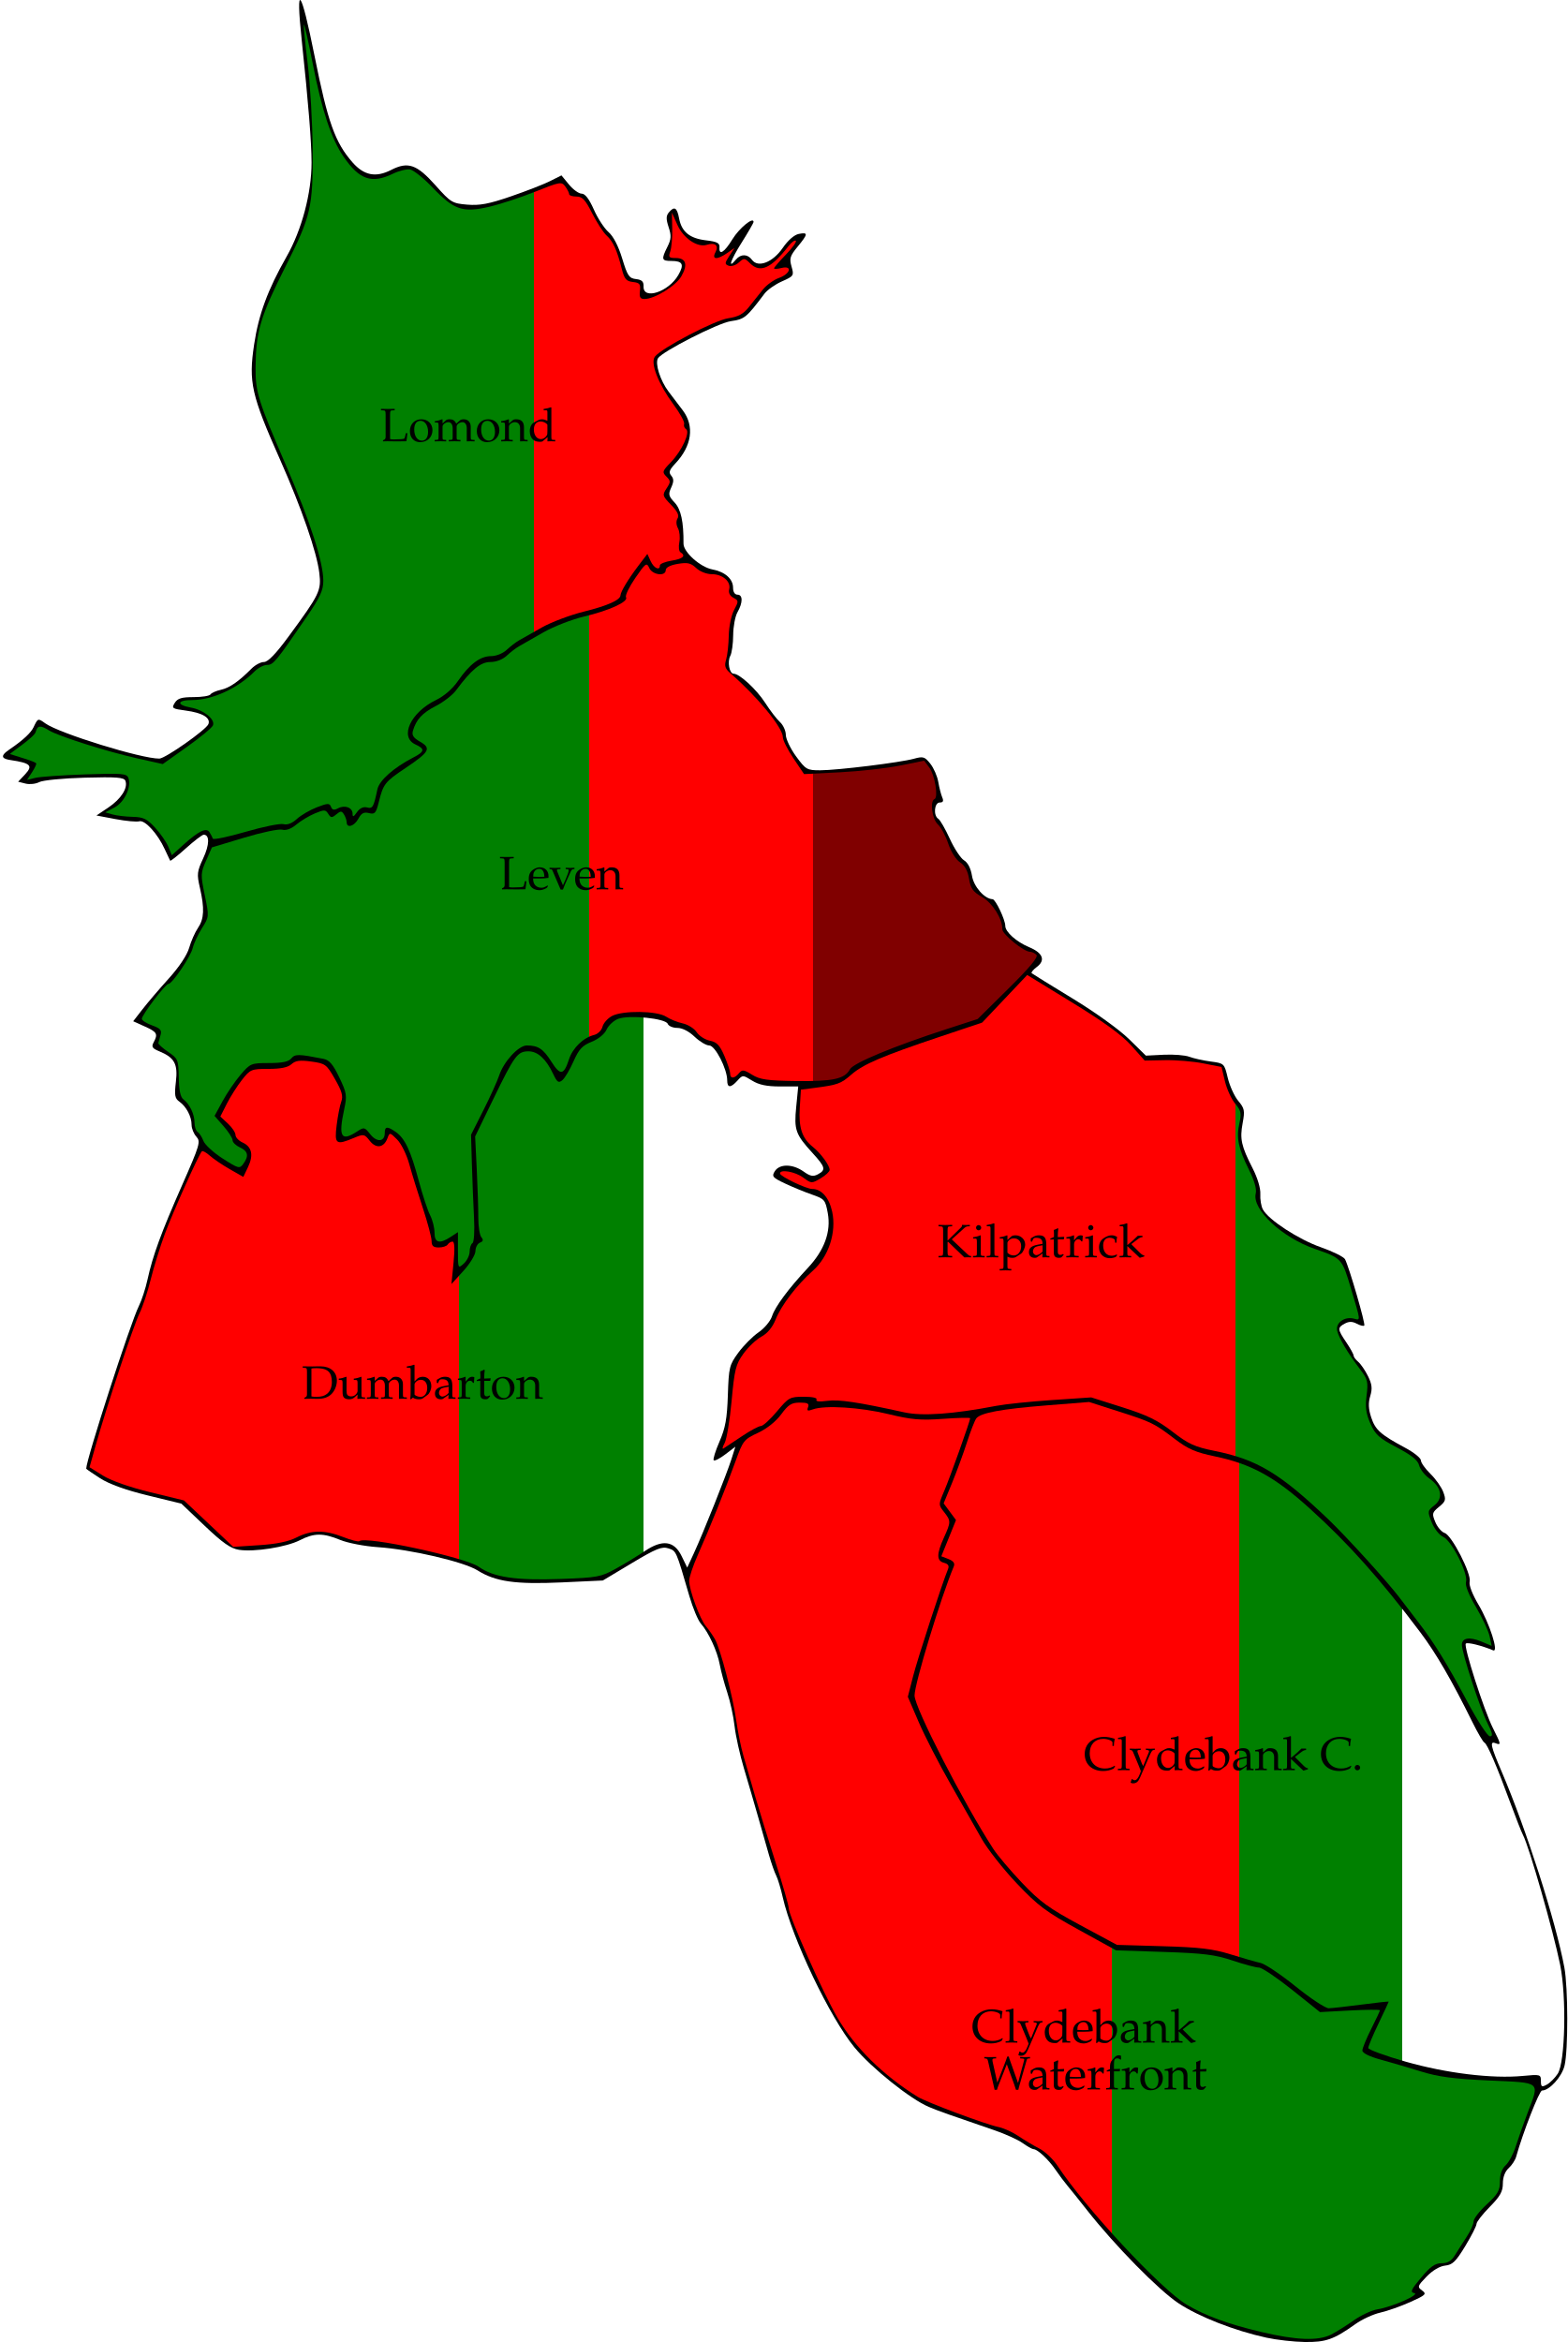
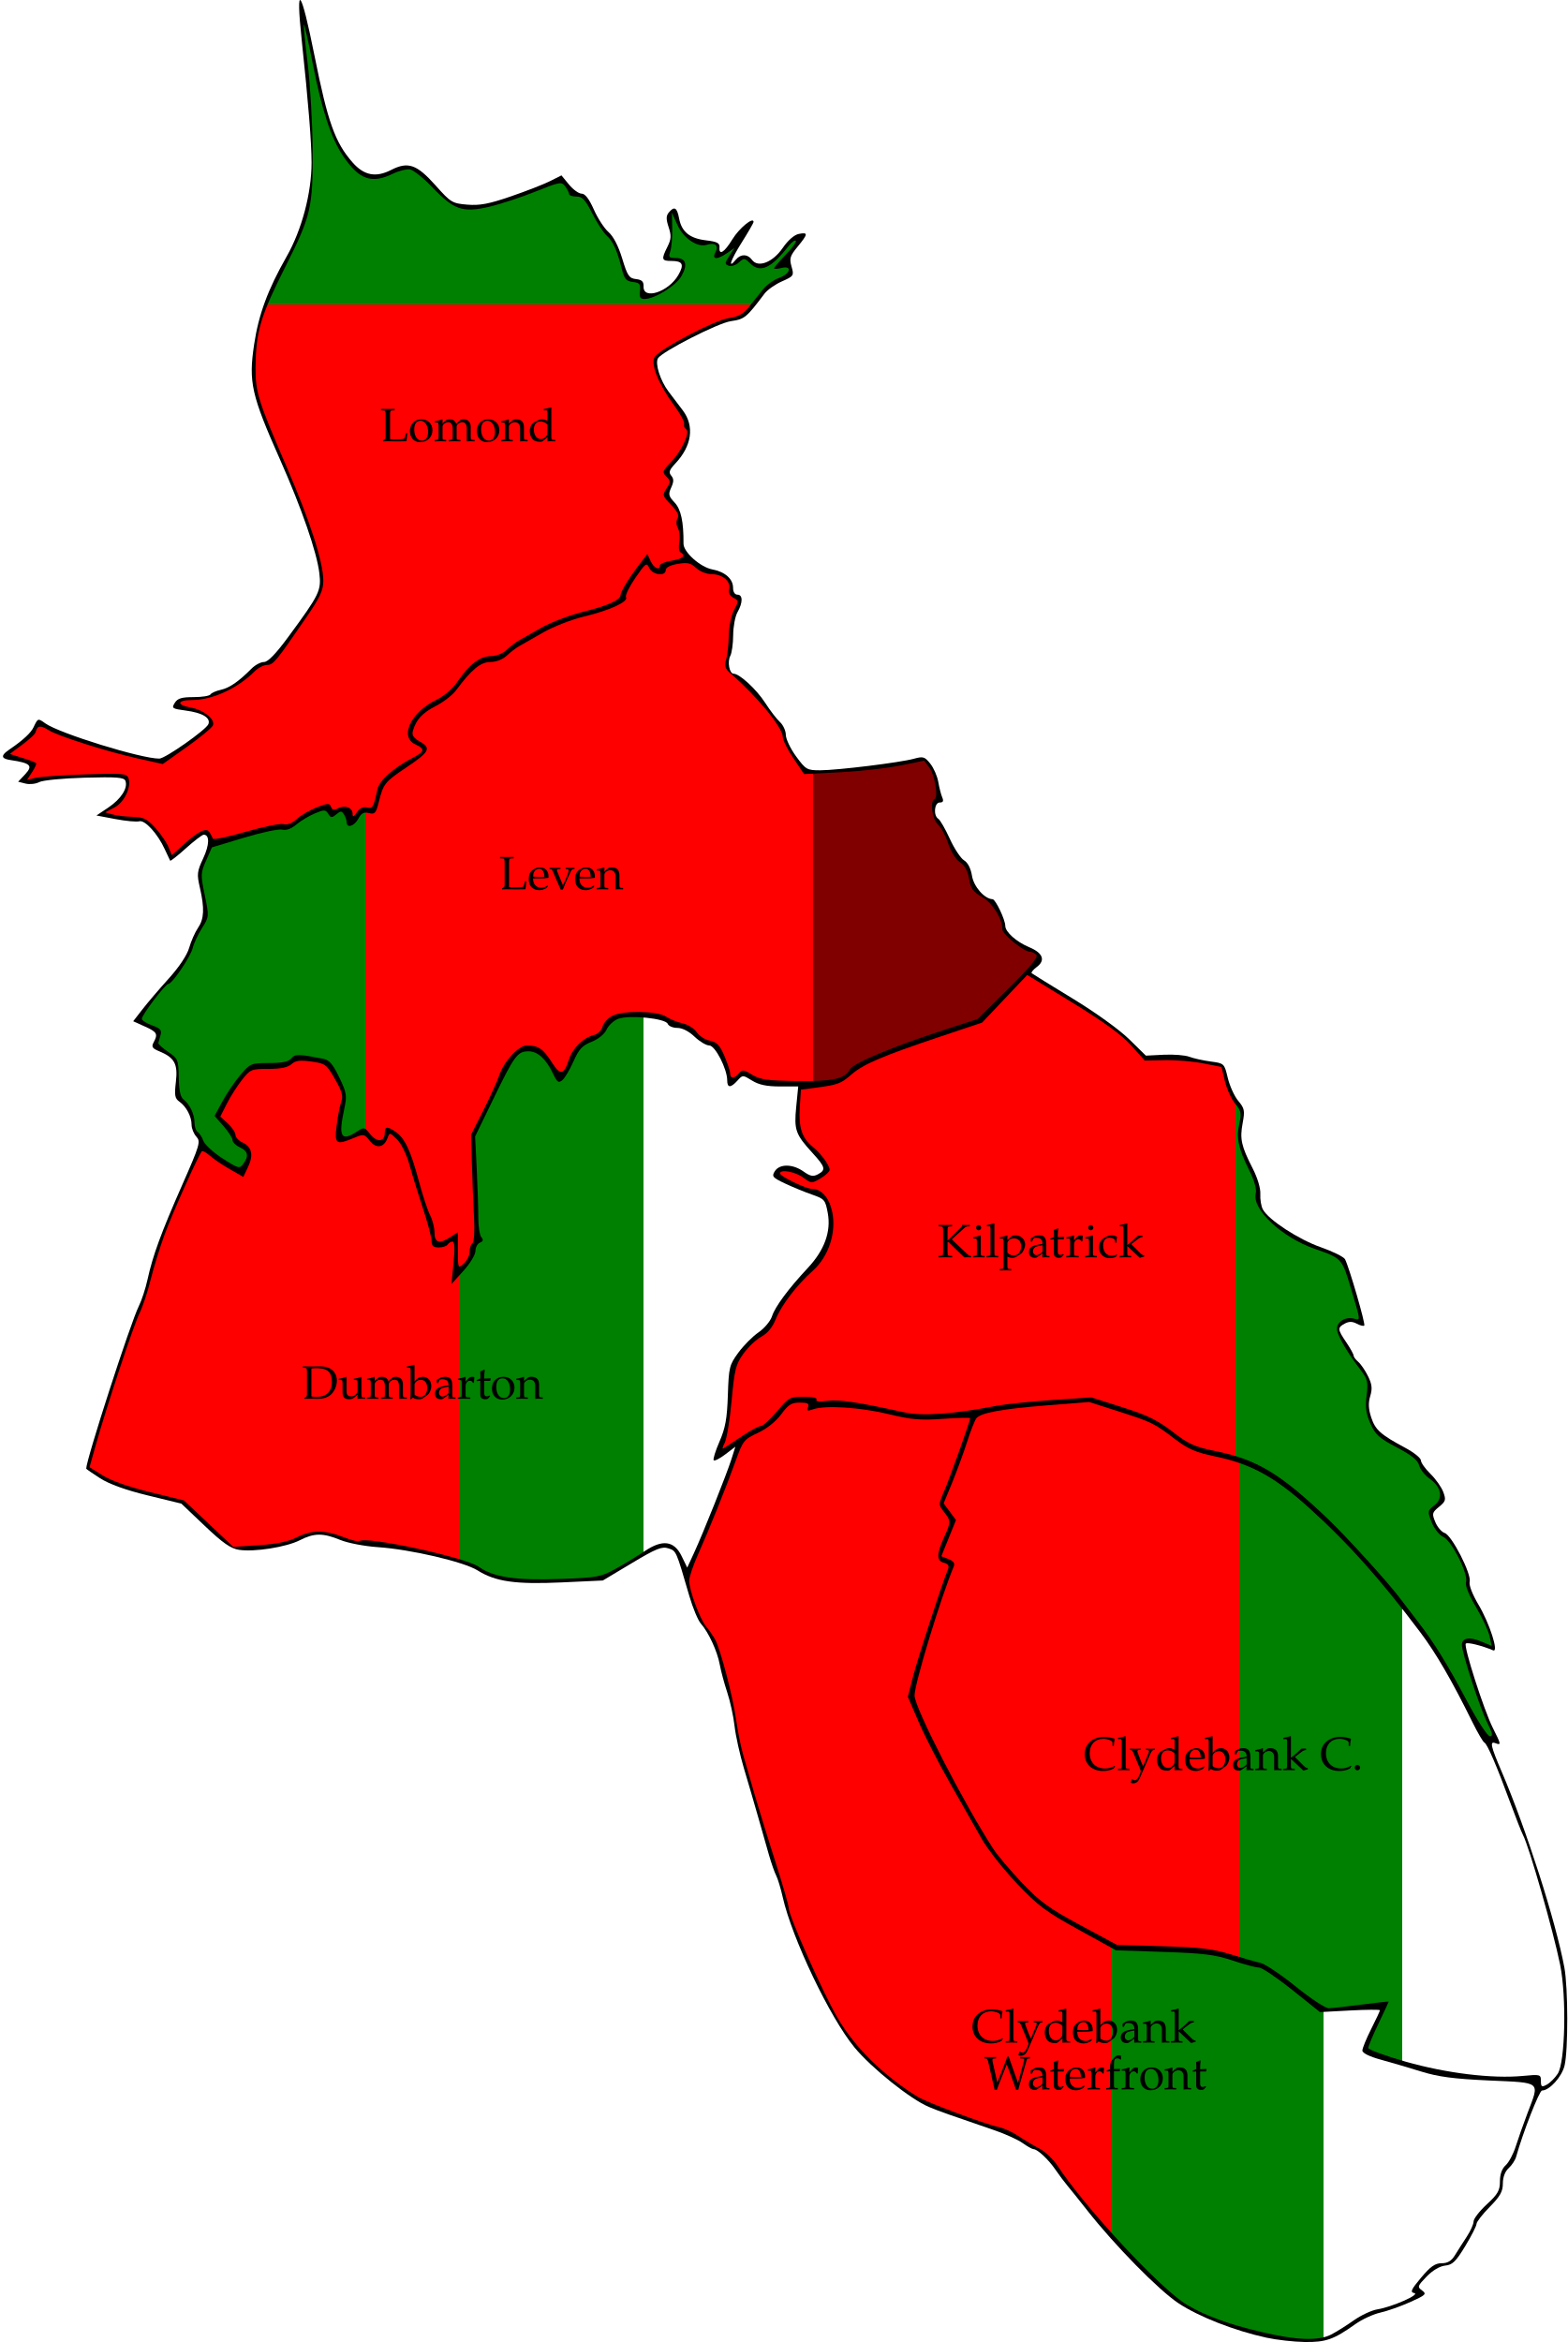
<svg xmlns="http://www.w3.org/2000/svg" xmlns:xlink="http://www.w3.org/1999/xlink" id="svg3824" version="1.1" width="401.574" height="600">
  <defs id="defs3828">
    <linearGradient id="linearGradient4540">
      <stop style="stop-color:#008000;stop-opacity:1;" offset="0" id="stop4542" />
-       <stop id="stop4550" offset="0.667" style="stop-color:#008000;stop-opacity:1;" />
-       <stop id="stop4548" offset="0.667" style="stop-color:#ff0000;stop-opacity:1;" />
+       <stop id="stop4550" offset="0.333" style="stop-color:#008000;stop-opacity:1;" />
+       <stop id="stop4548" offset="0.333" style="stop-color:#ff0000;stop-opacity:1;" />
      <stop style="stop-color:#ff0000;stop-opacity:1;" offset="1" id="stop4544" />
    </linearGradient>
    <linearGradient id="linearGradient4524">
      <stop style="stop-color:#008000;stop-opacity:1;" offset="0" id="stop4526" />
-       <stop id="stop4538" offset="0.5" style="stop-color:#008000;stop-opacity:1;" />
-       <stop id="stop4536" offset="0.5" style="stop-color:#ff0000;stop-opacity:1;" />
+       <stop id="stop4538" offset="0.25" style="stop-color:#008000;stop-opacity:1;" />
+       <stop id="stop4536" offset="0.25" style="stop-color:#ff0000;stop-opacity:1;" />
      <stop id="stop4534" offset="0.75" style="stop-color:#ff0000;stop-opacity:1;" />
      <stop id="stop4532" offset="0.75" style="stop-color:#800000;stop-opacity:1;" />
      <stop style="stop-color:#800000;stop-opacity:1;" offset="1" id="stop4528" />
    </linearGradient>
    <linearGradient id="linearGradient4512">
      <stop style="stop-color:#ff0000;stop-opacity:1;" offset="0" id="stop4514" />
      <stop id="stop4522" offset="0.667" style="stop-color:#ff0000;stop-opacity:1;" />
      <stop id="stop4520" offset="0.667" style="stop-color:#008000;stop-opacity:1;" />
      <stop style="stop-color:#008000;stop-opacity:1;" offset="1" id="stop4516" />
    </linearGradient>
    <linearGradient id="linearGradient4496">
      <stop style="stop-color:#ff0000;stop-opacity:1;" offset="0" id="stop4498" />
      <stop id="stop4510" offset="0.5" style="stop-color:#ff0000;stop-opacity:1;" />
      <stop id="stop4508" offset="0.5" style="stop-color:#008000;stop-opacity:1;" />
      <stop id="stop4506" offset="0.75" style="stop-color:#008000;stop-opacity:1;" />
      <stop id="stop4504" offset="0.75" style="stop-color:#ffffff;stop-opacity:1;" />
      <stop style="stop-color:#ffffff;stop-opacity:1;" offset="1" id="stop4500" />
    </linearGradient>
    <linearGradient id="linearGradient4484">
      <stop style="stop-color:#ff0000;stop-opacity:1;" offset="0" id="stop4486" />
      <stop id="stop4494" offset="0.5" style="stop-color:#ff0000;stop-opacity:1;" />
      <stop id="stop4492" offset="0.5" style="stop-color:#008000;stop-opacity:1;" />
-       <stop style="stop-color:#008000;stop-opacity:1;" offset="1" id="stop4488" />
+       <stop style="stop-color:#008000;stop-opacity:1;" offset="0.75" id="stop5036" />
+       <stop id="stop5038" offset="0.75" style="stop-color:#ffffff;stop-opacity:1" />
+       <stop style="stop-color:#ffffff;stop-opacity:1" offset="1" id="stop4488" />
    </linearGradient>
    <linearGradient id="linearGradient4468">
      <stop style="stop-color:#ff0000;stop-opacity:1;" offset="0" id="stop4470" />
      <stop id="stop4482" offset="0.5" style="stop-color:#ff0000;stop-opacity:1;" />
      <stop id="stop4480" offset="0.5" style="stop-color:#008000;stop-opacity:1;" />
      <stop id="stop4478" offset="0.75" style="stop-color:#008000;stop-opacity:1;" />
      <stop id="stop4476" offset="0.75" style="stop-color:#ffffff;stop-opacity:1;" />
      <stop style="stop-color:#ffffff;stop-opacity:1;" offset="1" id="stop4472" />
    </linearGradient>
    <linearGradient xlink:href="#linearGradient4468" id="linearGradient4474" x1="234.329" y1="446.829" x2="400.808" y2="446.829" gradientUnits="userSpaceOnUse" />
    <linearGradient xlink:href="#linearGradient4484" id="linearGradient4490" x1="176.583" y1="479.272" x2="393.249" y2="479.272" gradientUnits="userSpaceOnUse" />
    <linearGradient xlink:href="#linearGradient4496" id="linearGradient4502" x1="22.941" y1="332.589" x2="212.317" y2="332.589" gradientUnits="userSpaceOnUse" />
    <linearGradient xlink:href="#linearGradient4512" id="linearGradient4518" x1="185.161" y1="347.303" x2="382.276" y2="347.303" gradientUnits="userSpaceOnUse" />
    <linearGradient xlink:href="#linearGradient4524" id="linearGradient4530" x1="36.341" y1="234.367" x2="265.638" y2="234.367" gradientUnits="userSpaceOnUse" />
-     <linearGradient xlink:href="#linearGradient4540" id="linearGradient4546" x1="2.556" y1="112.707" x2="203.943" y2="112.707" gradientUnits="userSpaceOnUse" />
+     <linearGradient xlink:href="#linearGradient4540" id="linearGradient4546" x1="110.75" y1="7.707" x2="110.75" y2="218.74" gradientUnits="userSpaceOnUse" />
  </defs>
  <path style="fill:#000000" d="m 8.587,186.334 c 1.127,-2.371 1.136,-2.374 3.005,-1.025 3.552,2.564 24.734,9.108 29.248,9.036 1.519,-0.024 12.007,-7.398 12.556,-8.828 0.625,-1.629 -1.509,-2.906 -5.811,-3.477 -3.475,-0.461 -3.665,-0.594 -2.806,-1.97 0.724,-1.16 1.755,-1.475 4.821,-1.475 2.145,0 4.093,-0.312 4.328,-0.692 0.235,-0.381 1.438,-0.914 2.673,-1.185 2.207,-0.485 4.533,-2.094 7.855,-5.434 0.923,-0.928 2.355,-1.687 3.183,-1.687 1.024,0 3.044,-2.096 6.325,-6.562 7.966,-10.844 8.385,-11.712 7.853,-16.242 -0.621,-5.282 -4.542,-16.612 -10.017,-28.943 -7.411,-16.691 -8.143,-19.934 -6.684,-29.623 1.158,-7.693 3.51,-14.054 8.308,-22.474 3.902,-6.847 6.416,-16.315 6.405,-24.116 -0.008,-5.261 -0.819,-15.334 -2.527,-31.405 -1.603,-15.079 -0.187,-13.309 3.299,4.122 3.392,16.962 5.243,22.144 9.734,27.26 2.933,3.34 5.946,3.931 9.859,1.935 4.371,-2.23 6.593,-1.456 11.438,3.983 3.869,4.343 4.257,4.578 8.096,4.896 3.188,0.264 5.518,-0.175 11.131,-2.101 3.905,-1.339 8.426,-3.101 10.049,-3.914 l 2.95,-1.479 1.925,2.342 c 1.059,1.288 2.52,2.339 3.247,2.335 0.882,-0.004 1.921,1.349 3.124,4.068 0.991,2.241 2.686,4.843 3.767,5.783 1.24,1.078 2.531,3.571 3.498,6.756 1.351,4.449 1.77,5.075 3.536,5.279 1.531,0.177 1.989,0.629 1.943,1.919 -0.124,3.517 6.436,1.347 8.898,-2.944 1.57,-2.736 1.141,-3.619 -1.758,-3.619 -2.536,0 -2.645,-0.389 -1.024,-3.638 0.971,-1.946 1.026,-2.842 0.307,-5.019 -0.675,-2.046 -0.667,-2.9 0.035,-3.746 1.416,-1.707 2.117,-1.314 2.641,1.48 0.651,3.47 2.727,5.159 6.943,5.649 2.745,0.319 3.493,0.695 3.412,1.717 -0.181,2.272 1.215,1.425 3.32,-2.013 1.742,-2.845 5.408,-5.848 5.408,-4.431 0,0.256 -1.375,2.642 -3.055,5.303 -2.822,4.469 -3.678,7.015 -1.459,4.342 1.233,-1.486 2.996,-1.456 4.112,0.071 1.55,2.12 5.327,0.655 7.88,-3.057 1.351,-1.964 2.959,-3.363 4.119,-3.585 2.439,-0.466 2.394,-0.009 -0.322,3.286 -1.938,2.351 -2.137,3.008 -1.54,5.089 0.661,2.306 0.575,2.439 -2.462,3.784 -1.731,0.767 -3.741,2.181 -4.467,3.144 -4.665,6.189 -5.094,6.538 -8.65,7.055 -3.255,0.472 -17.567,7.762 -18.636,9.492 -0.826,1.336 0.564,5.727 2.711,8.56 1.205,1.59 2.831,3.735 3.614,4.766 3.074,4.048 2.365,9.135 -1.902,13.66 -1.529,1.622 -1.739,2.252 -1.033,3.103 0.682,0.822 0.68,1.521 -0.009,3.034 -0.785,1.722 -0.677,2.199 0.866,3.841 1.64,1.746 2.325,4.903 2.285,10.543 -0.015,2.169 4.306,6.024 7.401,6.602 3.242,0.606 5.299,2.432 5.299,4.705 0,1.063 0.445,1.759 1.125,1.759 1.406,0 1.406,2.04 0,4.5 -0.589,1.031 -1.084,3.669 -1.098,5.861 -0.015,2.193 -0.347,4.585 -0.738,5.316 -0.804,1.503 -0.234,4.572 0.849,4.572 1.515,0 5.884,4.028 8.079,7.449 1.265,1.971 2.971,4.191 3.791,4.933 0.82,0.742 1.5,2.225 1.51,3.296 0.01,1.07 1.195,3.549 2.632,5.508 2.483,3.384 2.792,3.562 6.169,3.556 4.441,-0.007 20.487,-1.982 24.01,-2.955 2.377,-0.656 2.778,-0.535 4.21,1.271 0.871,1.098 1.787,3.193 2.037,4.656 0.25,1.463 0.708,3.25 1.018,3.972 0.404,0.939 0.221,1.312 -0.641,1.312 -1.402,0 -1.693,3.36 -0.362,4.182 0.464,0.287 1.786,2.585 2.939,5.106 1.153,2.522 2.794,5.008 3.648,5.524 0.971,0.587 1.733,2.069 2.035,3.957 0.446,2.788 3.214,5.936 5.275,5.999 0.764,0.023 3.259,5.263 3.259,6.845 0,1.544 2.849,4.085 6.106,5.446 3.516,1.469 4.26,3.342 2.003,5.044 -0.942,0.711 -1.549,1.441 -1.349,1.623 0.2,0.182 4.92,3.102 10.488,6.487 5.786,3.518 11.978,7.973 14.449,10.395 l 4.324,4.239 4.584,-0.227 c 2.521,-0.125 5.469,0.109 6.55,0.52 1.081,0.411 3.54,0.956 5.462,1.212 3.477,0.463 3.501,0.486 4.398,4.223 0.496,2.067 1.704,4.711 2.685,5.877 1.596,1.897 1.713,2.493 1.119,5.675 -0.761,4.074 -0.36,5.884 2.574,11.624 1.25,2.446 2.044,5.11 1.955,6.56 -0.082,1.343 0.209,3.112 0.647,3.93 1.427,2.667 9.111,7.68 14.863,9.697 3.094,1.085 5.882,2.469 6.195,3.076 1.068,2.068 5.294,16.625 4.931,16.988 -0.199,0.199 -1.065,-0.015 -1.926,-0.476 -1.121,-0.6 -1.989,-0.609 -3.064,-0.034 -1.924,1.03 -1.89,1.466 0.375,4.803 1.031,1.52 1.875,3.044 1.875,3.388 0,0.344 0.531,1.065 1.18,1.604 0.649,0.539 1.775,2.183 2.502,3.654 1.041,2.106 1.165,3.198 0.581,5.131 -0.535,1.773 -0.463,3.297 0.258,5.482 1.052,3.188 2.392,4.379 8.791,7.812 2.166,1.162 3.937,2.591 3.937,3.176 0,0.585 1.097,2.134 2.437,3.443 1.341,1.309 2.817,3.392 3.28,4.63 0.758,2.023 0.649,2.409 -1.075,3.826 -1.78,1.463 -1.848,1.743 -0.949,3.912 0.532,1.285 1.615,2.542 2.406,2.793 1.812,0.575 6.907,10.527 6.394,12.489 -0.223,0.851 0.696,3.244 2.241,5.838 2.863,4.807 5.295,12.372 3.77,11.732 -2.969,-1.247 -6.586,-2.138 -6.999,-1.724 -0.635,0.635 4.658,17.127 6.954,21.668 2.119,4.191 2.155,4.431 0.577,3.825 -1.436,-0.551 -1.13,0.811 1.634,7.262 6.318,14.745 13.871,38.323 16.084,50.213 0.971,5.219 1.002,21.233 0.048,25.157 -0.696,2.863 -3.865,6.362 -5.769,6.371 -0.69,0.003 -4.924,10.833 -6.632,16.966 -0.243,0.874 -1.109,2.192 -1.923,2.929 -0.929,0.84 -1.481,2.304 -1.481,3.924 0,2.055 -0.69,3.284 -3.375,6.007 -1.856,1.883 -3.375,3.84 -3.375,4.349 0,0.509 -1.3,3.069 -2.89,5.689 -2.399,3.953 -3.272,4.801 -5.141,4.989 -1.379,0.139 -3.221,1.228 -4.755,2.811 -2.347,2.422 -2.42,2.646 -1.153,3.572 1.223,0.894 0.933,1.175 -3.042,2.957 -2.416,1.083 -5.87,2.301 -7.676,2.705 -1.806,0.405 -4.674,1.728 -6.375,2.941 -5.539,3.95 -7.567,4.666 -12.991,4.586 -2.805,-0.041 -7.228,-0.541 -9.829,-1.111 l -3.7e-4,-4e-5 c -8.175,-1.79 -17.286,-5.356 -22.496,-8.805 -5.074,-3.359 -16.3,-14.775 -23.361,-23.757 -2.108,-2.681 -4.408,-5.55 -5.111,-6.375 -0.703,-0.825 -2.066,-2.646 -3.027,-4.046 -1.845,-2.687 -4.591,-5.262 -5.655,-5.304 -0.349,-0.014 -1.616,-0.724 -2.817,-1.579 -1.2,-0.855 -4.459,-2.332 -7.24,-3.282 -11.6,-3.964 -14.189,-4.884 -16.752,-5.957 -4.704,-1.969 -14.681,-9.945 -19.048,-15.228 -6.29,-7.609 -16.02,-27.961 -18.396,-38.475 -0.513,-2.269 -1.274,-4.784 -1.691,-5.59 -0.417,-0.806 -1.246,-3.168 -1.842,-5.25 -0.596,-2.081 -1.851,-6.484 -2.79,-9.784 -0.939,-3.3 -2.566,-8.868 -3.616,-12.374 -1.05,-3.506 -2.135,-8.399 -2.412,-10.874 -0.277,-2.475 -1.121,-6.356 -1.875,-8.624 -0.754,-2.269 -1.616,-5.475 -1.916,-7.125 -0.617,-3.401 -2.864,-8.272 -4.843,-10.499 -0.733,-0.825 -2.07,-4.031 -2.97,-7.125 -3.4,-11.682 -3.314,-11.486 -5.359,-12.159 -1.653,-0.544 -3.11,0.045 -9.374,3.796 l -7.417,4.44 -10.532,0.487 c -11.814,0.546 -16.988,-0.19 -21.546,-3.067 -3.492,-2.204 -17.22,-5.406 -25.572,-5.963 -3.367,-0.225 -7.67,-1.051 -9.611,-1.844 -4.459,-1.824 -6.688,-1.811 -10.357,0.061 -3.484,1.777 -11.686,3.073 -15.596,2.464 -2.144,-0.334 -4.156,-1.74 -8.781,-6.135 l -6,-5.702 -8.618,-2.1 c -5.656,-1.378 -9.844,-2.887 -12.187,-4.39 -1.963,-1.26 -3.569,-2.365 -3.569,-2.457 0,-2.339 11.324,-37.325 13.489,-41.674 0.719,-1.444 1.713,-4.481 2.21,-6.75 1.356,-6.191 3.471,-11.964 8.865,-24.204 4.564,-10.355 4.803,-11.169 3.659,-12.433 -0.674,-0.744 -1.225,-2.108 -1.225,-3.031 0,-2.126 -1.338,-4.67 -3.12,-5.935 -1.169,-0.83 -1.308,-1.611 -0.901,-5.075 0.539,-4.588 -0.343,-6.209 -4.264,-7.833 -1.791,-0.742 -2.048,-1.144 -1.446,-2.269 1.169,-2.184 0.907,-2.659 -2.248,-4.082 l -2.98,-1.344 2.392,-3.082 c 1.315,-1.695 4.345,-5.242 6.733,-7.882 2.669,-2.951 4.681,-5.984 5.224,-7.875 0.485,-1.691 1.496,-3.971 2.246,-5.066 1.584,-2.312 1.711,-5.015 0.485,-10.326 -0.798,-3.458 -0.72,-4.144 0.852,-7.5 1.63,-3.481 1.686,-6.057 0.131,-6.057 -0.381,0 -2.429,1.562 -4.552,3.471 -2.123,1.909 -3.941,3.343 -4.041,3.187 -0.099,-0.156 -0.72,-1.474 -1.379,-2.929 -1.791,-3.953 -5.099,-7.584 -6.53,-7.167 -0.674,0.196 -3.42,-0.058 -6.101,-0.565 l -4.875,-0.922 3.08,-2.066 c 3.234,-2.169 5.038,-5.001 4.341,-6.818 -0.338,-0.882 -2.236,-1.027 -10.446,-0.803 -5.535,0.151 -10.751,0.659 -11.636,1.132 -0.882,0.472 -2.458,0.643 -3.503,0.381 l -1.9,-0.477 1.763,-1.876 c 2.106,-2.242 1.45,-2.899 -3.662,-3.665 -1.927,-0.289 -3.102,-0.839 -0.392,-2.68 3.793,-2.576 5.604,-4.404 6.225,-5.712 z" id="path3852" />
  <path style="fill:url(#linearGradient4546);fill-opacity:1" d="m 9.257,195.54 c 0.159,0.142 -0.301,1.158 -1.023,2.259 l -1.312,2.002 2.148,-0.522 c 1.181,-0.287 6.915,-0.686 12.742,-0.887 9.475,-0.326 10.646,-0.23 11.082,0.908 0.861,2.244 -1.01,6.231 -3.552,7.568 l -2.375,1.249 1.875,0.539 c 1.031,0.296 3.348,0.572 5.149,0.613 2.756,0.063 3.666,0.504 5.757,2.786 1.366,1.491 2.887,3.686 3.381,4.878 l 0.898,2.167 2.841,-2.567 c 4.045,-3.654 5.997,-4.609 6.807,-3.33 0.353,0.558 0.743,1.299 0.865,1.647 0.123,0.348 3.894,-0.437 8.38,-1.744 4.486,-1.307 8.856,-2.193 9.711,-1.97 1.002,0.262 2.225,-0.21 3.444,-1.331 1.039,-0.956 3.334,-2.296 5.099,-2.978 2.809,-1.085 3.263,-1.101 3.637,-0.126 0.317,0.826 0.782,0.924 1.798,0.381 1.74,-0.931 3.729,-0.194 3.729,1.383 0,0.943 0.248,0.857 1.119,-0.386 0.713,-1.017 1.64,-1.462 2.553,-1.223 1.474,0.385 1.721,-0.041 2.69,-4.637 0.481,-2.279 4.181,-5.557 9.205,-8.156 2.922,-1.511 3.037,-2.202 0.557,-3.332 -4.189,-1.909 -1.258,-8.236 5.282,-11.402 2.074,-1.004 4.231,-2.881 5.604,-4.876 2.966,-4.311 5.695,-6.357 8.478,-6.357 1.305,0 3.021,-0.689 3.995,-1.604 0.939,-0.882 2.367,-1.979 3.174,-2.437 0.806,-0.458 3.434,-1.946 5.84,-3.306 2.406,-1.36 7.243,-3.185 10.749,-4.055 6.054,-1.503 9.342,-2.963 9.401,-4.173 0.046,-0.942 1.988,-4.169 4.486,-7.454 l 2.4,-3.156 0.84,1.844 c 0.83,1.822 2.372,2.538 2.372,1.103 0,-0.408 1.35,-0.957 3,-1.221 2.924,-0.468 3.742,-1.24 2.274,-2.148 -0.399,-0.247 -0.534,-1.406 -0.3,-2.577 0.234,-1.171 0.078,-2.779 -0.347,-3.574 -0.466,-0.87 -0.508,-1.874 -0.106,-2.524 0.473,-0.766 -0.011,-1.78 -1.663,-3.484 -2.222,-2.292 -2.275,-2.489 -1.148,-4.209 1.08,-1.649 1.077,-1.911 -0.043,-3.03 -1.134,-1.134 -1.049,-1.408 1.14,-3.67 2.826,-2.92 5.051,-7.758 3.895,-8.473 -0.431,-0.266 -0.651,-0.875 -0.489,-1.353 0.162,-0.478 -1.057,-2.701 -2.709,-4.941 -3.941,-5.345 -6.016,-10.681 -4.78,-12.291 1.676,-2.184 15.289,-9.305 18.793,-9.83 2.606,-0.391 3.868,-1.081 5.32,-2.909 1.047,-1.318 2.652,-3.329 3.567,-4.468 0.915,-1.14 2.773,-2.473 4.128,-2.963 2.964,-1.072 3.472,-3.255 0.59,-2.532 -1.031,0.259 -1.875,0.296 -1.875,0.082 0,-0.214 1.358,-1.787 3.017,-3.497 1.659,-1.71 2.811,-3.313 2.56,-3.563 -0.251,-0.25 -1.113,0.389 -1.916,1.42 -4.421,5.678 -7.234,6.926 -9.809,4.351 -1.392,-1.392 -1.552,-1.403 -2.885,-0.197 -0.776,0.702 -1.942,1.073 -2.59,0.824 -1.053,-0.404 -1.036,-0.672 0.16,-2.509 l 1.339,-2.056 -1.854,1.293 c -2.585,1.803 -4.054,1.725 -3.045,-0.162 0.935,-1.747 -0.048,-2.611 -2.195,-1.93 -2.413,0.766 -5.996,-1.656 -7.541,-5.097 l -1.411,-3.142 0.08,4.125 c 0.044,2.269 -0.181,4.884 -0.501,5.812 -0.507,1.472 -0.327,1.687 1.404,1.687 2.638,0 3.154,1.681 1.435,4.676 -1.423,2.48 -6.854,5.824 -9.458,5.824 -1.08,0 -1.34,-0.465 -1.154,-2.062 0.206,-1.761 -0.058,-2.097 -1.805,-2.298 -1.708,-0.197 -2.179,-0.756 -2.847,-3.375 -1.236,-4.846 -2.233,-7.033 -3.881,-8.522 -0.832,-0.752 -2.494,-3.307 -3.692,-5.679 -1.773,-3.509 -2.526,-4.312 -4.043,-4.312 -1.025,0 -1.864,-0.273 -1.864,-0.607 0,-0.334 -0.447,-1.218 -0.993,-1.965 -0.944,-1.291 -1.328,-1.225 -7.714,1.33 -3.696,1.479 -9.02,3.222 -11.83,3.874 -6.718,1.558 -8.99,0.786 -14.413,-4.899 -2.307,-2.419 -4.921,-4.518 -5.809,-4.665 -0.888,-0.147 -2.866,0.34 -4.396,1.082 -5.43,2.634 -8.583,1.552 -12.634,-4.337 -3.168,-4.605 -5.537,-11.75 -7.915,-23.873 -1.103,-5.624 -2.118,-10.113 -2.255,-9.976 -0.137,0.137 0.291,4.617 0.953,9.955 0.661,5.338 1.238,15.274 1.282,22.08 0.094,14.723 -0.421,16.952 -6.88,29.769 -6.529,12.955 -7.669,16.79 -7.746,26.037 -0.052,6.287 0.642,8.504 8.006,25.564 5.984,13.862 9.348,24.32 9.348,29.061 0,2.434 -0.808,4.2 -4.165,9.103 -7.97,11.639 -8.642,12.458 -10.235,12.458 -0.854,0 -2.31,0.759 -3.236,1.687 -4.335,4.344 -10.796,7.31 -15.925,7.311 -3.94,7.5e-4 -4.183,1.255 -0.375,1.934 3.259,0.581 6.264,2.993 5.667,4.549 -0.226,0.59 -3.213,3.064 -6.637,5.497 l -6.225,4.424 -6.621,-1.48 c -7.698,-1.721 -20.128,-5.664 -22.531,-7.148 -2.236,-1.381 -2.969,-1.293 -3.414,0.41 -0.357,1.366 -6.814,5.577 -6.58,5.653 2.882,0.931 6.076,1.806 6.694,2.357 z" id="path3848" />
  <path style="fill:url(#linearGradient4490);fill-opacity:1" d="m 341.048,598.102 c 1.32,-0.67 3.925,-2.3 5.788,-3.623 1.863,-1.323 4.603,-2.603 6.089,-2.844 3.807,-0.618 11.114,-3.848 9.439,-4.173 -1.112,-0.216 -0.821,-0.87 1.757,-3.95 2.389,-2.854 3.581,-3.691 5.253,-3.691 1.553,0 2.518,-0.581 3.425,-2.062 0.694,-1.134 2.052,-3.262 3.017,-4.728 0.965,-1.466 1.755,-3.231 1.755,-3.922 0,-0.691 1.519,-2.657 3.375,-4.367 2.837,-2.615 3.375,-3.555 3.375,-5.899 0,-1.816 0.512,-3.252 1.47,-4.118 0.808,-0.731 1.963,-2.893 2.567,-4.803 0.604,-1.91 1.967,-5.767 3.03,-8.57 3.129,-8.251 3.744,-7.729 -9.826,-8.35 -9.106,-0.416 -13.04,-0.935 -17.436,-2.299 -3.123,-0.968 -7.787,-2.338 -10.365,-3.044 -2.9,-0.794 -4.687,-1.682 -4.687,-2.331 0,-0.576 1.012,-3.053 2.25,-5.504 1.237,-2.451 2.25,-4.616 2.25,-4.811 0,-0.195 -3.459,-0.17 -7.687,0.056 l -7.687,0.41 -7.125,-5.7 c -3.919,-3.135 -7.743,-5.701 -8.499,-5.702 -0.756,-7.5e-4 -3.793,-0.812 -6.75,-1.802 -4.485,-1.503 -7.404,-1.868 -17.623,-2.208 l -12.247,-0.407 -9.604,-5.292 c -8.408,-4.633 -10.385,-6.116 -15.876,-11.907 -3.45,-3.638 -7.493,-8.785 -8.984,-11.436 -1.492,-2.652 -5.089,-8.978 -7.994,-14.057 -2.905,-5.08 -6.544,-12.167 -8.086,-15.749 l -2.805,-6.513 1.346,-5.25 c 1.172,-4.57 7.522,-24.05 8.953,-27.462 0.354,-0.844 0.039,-1.337 -1.033,-1.617 -1.926,-0.504 -1.933,-2.234 -0.026,-6.438 1.829,-4.032 1.831,-4.302 0.029,-6.593 -1.441,-1.832 -1.44,-1.883 0.054,-5.368 1.472,-3.433 6.65,-17.944 6.65,-18.636 0,-0.191 -3.122,-0.123 -6.937,0.15 -5.827,0.418 -8.077,0.223 -14.062,-1.223 -7.237,-1.749 -16.252,-2.308 -19.307,-1.198 -1.355,0.493 -1.595,0.383 -1.232,-0.562 0.355,-0.924 -0.095,-1.174 -2.111,-1.174 -2.121,0 -2.941,0.516 -4.767,3.001 -1.347,1.833 -3.668,3.682 -5.961,4.75 -3.595,1.674 -3.84,1.985 -5.758,7.311 -2.458,6.825 -6.714,17.398 -9.659,23.996 -1.211,2.714 -2.203,5.675 -2.203,6.581 0,2.381 2.749,9.844 4.3,11.672 0.729,0.859 1.766,2.347 2.305,3.307 1.415,2.52 4.589,14.626 5.441,20.753 0.401,2.887 1.222,6.937 1.822,8.999 0.601,2.062 1.969,6.787 3.041,10.499 1.072,3.712 3.443,11.395 5.269,17.072 1.826,5.677 3.321,10.866 3.321,11.531 0,2.019 8.777,21.763 12.512,28.145 4.442,7.591 11.64,14.691 20.486,20.205 2.268,1.414 17.414,7.081 20.786,7.777 1.327,0.274 3.618,1.316 5.09,2.316 1.473,1 3.876,2.432 5.339,3.183 1.464,0.751 3.56,2.734 4.659,4.406 7.109,10.821 26.532,31.697 33.127,35.604 4.857,2.878 10.569,4.968 19.118,6.995 8.959,2.124 14.561,2.333 17.849,0.666 z" id="path3846" />
  <path style="fill:url(#linearGradient4474);fill-opacity:1" d="m 399.132,531.269 c 1.914,-2.918 2.284,-19.673 0.616,-27.902 -1.763,-8.702 -7.924,-30.224 -9.519,-33.255 -0.388,-0.737 -1.85,-4.449 -3.248,-8.249 -3.472,-9.432 -5.915,-15.107 -6.642,-15.425 -0.334,-0.146 -1.718,-2.508 -3.074,-5.25 -5.356,-10.825 -9.296,-17.616 -13.334,-22.984 -10.272,-13.654 -18.399,-22.755 -28.357,-31.753 -8.997,-8.13 -14.967,-11.401 -24.379,-13.36 -4.816,-1.002 -6.805,-1.865 -10.119,-4.389 -5.377,-4.096 -5.966,-4.384 -14.649,-7.165 l -7.368,-2.36 -10.927,0.873 c -11.52,0.921 -16.796,1.891 -17.961,3.304 -0.388,0.47 -1.466,3.216 -2.395,6.104 -0.93,2.887 -2.658,7.599 -3.841,10.471 l -2.15,5.222 1.583,2.14 1.582,2.14 -1.88,4.637 -1.88,4.637 1.842,0.715 c 1.258,0.488 1.688,1.083 1.357,1.875 -3.367,8.05 -10.058,30.055 -10.058,33.076 0,3.105 12.509,27.463 20.19,39.314 1.064,1.641 4.376,5.555 7.361,8.697 4.592,4.834 6.879,6.495 14.865,10.796 l 9.438,5.083 11.758,0.342 c 9.536,0.277 12.821,0.672 17.383,2.09 3.094,0.962 6.553,1.954 7.689,2.204 1.135,0.251 5.185,2.97 8.999,6.042 3.815,3.073 7.611,5.575 8.436,5.56 0.825,-0.015 4.622,-0.437 8.437,-0.939 3.815,-0.502 6.937,-0.845 6.937,-0.761 0,0.084 -1.181,2.616 -2.625,5.629 -1.444,3.012 -2.621,5.824 -2.617,6.248 0.005,0.424 4.307,1.998 9.562,3.498 10.423,2.975 22.202,4.41 30.038,3.661 4.481,-0.428 4.639,-0.384 4.639,1.298 0,1.509 0.2,1.634 1.5,0.939 0.825,-0.442 2.091,-1.703 2.812,-2.804 z" id="path3844" />
  <path style="fill:url(#linearGradient4518);fill-opacity:1" d="m 381.045,441.267 c -1.86,-3.679 -6.474,-17.845 -6.474,-19.877 0,-1.772 1.939,-2.113 4.924,-0.865 l 2.711,1.133 -0.534,-2.476 c -0.294,-1.362 -1.871,-4.737 -3.506,-7.5 -1.828,-3.09 -2.806,-5.548 -2.54,-6.384 0.647,-2.038 -3.647,-10.561 -5.819,-11.551 -1.029,-0.469 -2.323,-2.101 -2.968,-3.742 -1.113,-2.832 -1.094,-2.95 0.698,-4.359 2.339,-1.84 1.806,-4.66 -1.298,-6.87 -1.191,-0.848 -2.371,-2.364 -2.623,-3.369 -0.328,-1.308 -1.957,-2.615 -5.735,-4.6 -4.514,-2.372 -5.488,-3.252 -6.743,-6.088 -1.135,-2.565 -1.357,-4.195 -0.981,-7.202 0.436,-3.492 0.273,-4.167 -1.612,-6.645 -3.168,-4.165 -5.418,-7.933 -5.912,-9.899 -0.51,-2.032 1.857,-3.78 4.265,-3.15 1.767,0.462 1.801,0.813 -0.752,-7.737 -2.301,-7.707 -2.307,-7.713 -9.279,-10.14 -8.444,-2.94 -16.127,-10.151 -15.114,-14.187 0.28,-1.117 -0.348,-3.304 -1.763,-6.14 -2.71,-5.431 -3.263,-8.155 -2.419,-11.9 0.564,-2.499 0.412,-3.191 -1.087,-4.972 -0.958,-1.138 -2.136,-3.716 -2.619,-5.727 l -0.878,-3.658 -4.645,-0.929 c -2.555,-0.511 -6.984,-0.883 -9.843,-0.826 l -5.198,0.103 -3.427,-3.844 c -2.371,-2.66 -7.007,-6.037 -15.051,-10.965 l -11.624,-7.121 -5.778,6.1 -5.778,6.1 -10.721,3.592 c -14.8,4.959 -19.778,7.084 -22.787,9.726 -2.669,2.343 -3.505,2.646 -9.43,3.412 l -3.497,0.452 -0.291,4.651 c -0.319,5.102 0.59,7.813 3.361,10.022 2.012,1.604 4.3,4.735 4.3,5.884 0,0.438 -1.046,1.414 -2.324,2.169 -2.278,1.346 -2.366,1.342 -4.469,-0.213 -2.055,-1.519 -5.988,-2.199 -5.927,-1.024 0.038,0.74 6.769,3.967 8.241,3.95 2.363,-0.026 4.357,2.246 5.129,5.846 1.13,5.269 -0.905,11.479 -4.945,15.088 -4.179,3.733 -8.096,8.866 -9.556,12.52 -0.797,1.996 -2.087,3.551 -3.637,4.386 -1.321,0.711 -3.391,2.67 -4.6,4.352 -1.972,2.744 -2.284,3.991 -3.033,12.113 -0.459,4.98 -1.271,9.854 -1.806,10.832 -0.535,0.978 -0.654,1.581 -0.265,1.341 0.389,-0.24 2.481,-1.631 4.65,-3.09 2.168,-1.459 4.384,-2.653 4.922,-2.653 0.539,0 2.393,-1.687 4.119,-3.75 2.993,-3.575 3.313,-3.75 6.864,-3.75 2.262,0 3.544,0.291 3.266,0.741 -0.289,0.468 0.729,0.58 2.768,0.305 2.983,-0.403 7.751,0.31 19.741,2.952 4.609,1.016 12.498,0.455 23.607,-1.678 2.269,-0.436 8.659,-1.098 14.201,-1.473 l 10.076,-0.681 8.001,2.534 c 6.32,2.001 9.013,3.315 12.815,6.25 4.115,3.176 5.682,3.891 10.796,4.923 10.885,2.195 16.792,5.748 29.13,17.519 4.541,4.332 15.153,15.992 18.126,19.915 1.223,1.614 3.451,4.523 4.95,6.464 4.063,5.258 7.363,10.612 12.58,20.412 2.646,4.97 5.161,8.812 5.767,8.812 0.832,0 0.667,-0.807 -0.726,-3.562 z" id="path3842" />
  <path style="fill:url(#linearGradient4502);fill-opacity:1" d="m 157.834,401.861 c 2.269,-1.259 5.566,-3.263 7.327,-4.455 4.568,-3.091 7.56,-2.697 9.486,1.25 l 1.439,2.949 1.711,-3.699 c 2.355,-5.091 8.411,-20.261 9.625,-24.112 l 0.998,-3.164 -2.565,1.956 c -1.411,1.076 -2.755,1.766 -2.987,1.534 -0.232,-0.232 0.432,-2.389 1.477,-4.792 1.523,-3.504 1.949,-5.865 2.151,-11.918 0.238,-7.148 0.381,-7.725 2.687,-10.874 1.34,-1.829 3.665,-4.169 5.169,-5.2 1.503,-1.031 3.058,-2.887 3.456,-4.125 0.787,-2.451 4.223,-7.084 9.175,-12.374 4.25,-4.54 5.98,-9.282 5.118,-14.025 -0.62,-3.407 -0.834,-3.661 -4.025,-4.765 -1.854,-0.641 -4.968,-1.92 -6.921,-2.842 -3.216,-1.518 -3.464,-1.815 -2.632,-3.146 1.208,-1.935 4.591,-1.904 7.359,0.067 1.717,1.222 2.469,1.37 3.678,0.724 2.113,-1.131 1.935,-1.839 -1.374,-5.465 -4.37,-4.788 -4.761,-5.896 -4.177,-11.825 l 0.514,-5.22 -4.696,0 c -3.379,0 -5.373,-0.418 -7.111,-1.493 -2.412,-1.491 -2.418,-1.491 -3.767,0 -1.733,1.914 -2.619,1.896 -2.619,-0.055 0,-2.94 -3.088,-8.951 -4.599,-8.951 -0.778,0 -2.474,-1.012 -3.769,-2.25 -1.446,-1.382 -3.149,-2.25 -4.413,-2.25 -1.132,0 -2.239,-0.469 -2.459,-1.043 -0.537,-1.4 -9.913,-2.342 -12.706,-1.277 -1.139,0.435 -2.473,1.67 -2.963,2.746 -0.529,1.161 -2.088,2.435 -3.834,3.134 -2.398,0.959 -3.259,1.891 -4.645,5.026 -0.936,2.117 -2.218,4.277 -2.849,4.801 -0.974,0.808 -1.332,0.564 -2.366,-1.616 -1.817,-3.83 -3.939,-5.771 -6.307,-5.771 -2.822,0 -3.598,1.05 -9.02,12.218 l -4.658,9.593 0.412,8.406 c 0.227,4.623 0.407,10.217 0.401,12.43 -0.006,2.213 0.344,4.452 0.778,4.975 0.572,0.689 0.474,1.071 -0.355,1.389 -0.629,0.241 -1.149,1.209 -1.155,2.15 -0.006,0.942 -1.39,3.228 -3.08,5.086 l -3.069,3.375 0.531,-5.437 c 0.353,-3.612 0.269,-5.437 -0.25,-5.437 -0.43,0 -0.99,0.337 -1.245,0.75 -0.255,0.412 -1.287,0.75 -2.294,0.75 -1.388,0 -1.831,-0.4 -1.831,-1.654 0,-0.91 -1.01,-4.706 -2.244,-8.437 -1.234,-3.731 -2.793,-8.779 -3.464,-11.218 -0.683,-2.484 -2.056,-5.272 -3.121,-6.337 -1.867,-1.867 -1.912,-1.873 -2.473,-0.356 -0.913,2.469 -2.9,2.766 -4.541,0.68 -1.376,-1.749 -1.563,-1.784 -4.025,-0.755 -4.646,1.941 -5.058,1.643 -4.459,-3.233 0.291,-2.372 0.827,-5.106 1.19,-6.077 0.515,-1.376 0.158,-2.642 -1.616,-5.744 -2.168,-3.79 -2.457,-4.004 -6.054,-4.499 -2.946,-0.405 -4.07,-0.255 -5.105,0.682 -0.911,0.825 -2.758,1.201 -5.893,1.201 -4.382,0 -4.654,0.113 -6.778,2.812 -1.217,1.547 -2.964,4.293 -3.881,6.103 l -1.668,3.291 1.943,1.802 c 1.069,0.991 1.943,2.301 1.943,2.912 0,0.611 0.815,1.482 1.811,1.936 2.389,1.088 2.861,3.229 1.393,6.307 l -1.196,2.507 -3.442,-1.961 c -1.893,-1.078 -4.2,-2.637 -5.126,-3.464 -0.926,-0.827 -1.848,-1.339 -2.049,-1.139 -0.812,0.812 -7.424,15.556 -9.512,21.211 -1.229,3.33 -2.857,8.585 -3.617,11.679 -0.76,3.094 -2.048,6.975 -2.863,8.624 -1.517,3.074 -8.514,24.174 -11.264,33.965 l -1.535,5.467 3.444,2.144 c 2.098,1.306 6.828,2.969 12.097,4.253 l 8.653,2.109 6.314,5.947 6.314,5.947 6.588,-0.427 c 4.503,-0.292 7.552,-0.919 9.633,-1.98 3.803,-1.94 7.248,-1.968 11.995,-0.097 2.033,0.801 3.886,1.266 4.119,1.034 1.399,-1.399 27.185,4.157 30.609,6.594 3.743,2.666 9.456,3.514 20.879,3.1 9.548,-0.346 10.359,-0.497 14.249,-2.655 z" id="path3840" />
  <path style="fill:url(#linearGradient4530);fill-opacity:1" d="m 120.336,320.639 c 0,-0.943 0.324,-1.915 0.721,-2.16 0.411,-0.254 0.581,-3.094 0.396,-6.606 -0.179,-3.388 -0.423,-9.536 -0.543,-13.66 l -0.218,-7.5 3.176,-6.299 c 1.747,-3.465 3.558,-7.459 4.026,-8.876 1.186,-3.594 4.962,-7.698 7.083,-7.698 2.922,0 4.203,0.848 6.315,4.178 2.275,3.587 3.161,3.468 4.488,-0.604 0.963,-2.955 3.667,-5.573 6.486,-6.28 0.928,-0.233 1.877,-1.176 2.108,-2.096 0.231,-0.92 1.324,-2.156 2.429,-2.747 2.747,-1.47 11.543,-1.355 13.886,0.18 0.985,0.645 2.894,1.415 4.242,1.712 1.348,0.296 2.959,1.313 3.58,2.26 0.62,0.947 2.137,1.923 3.37,2.17 1.781,0.356 2.545,1.157 3.721,3.9 0.814,1.898 1.48,3.93 1.48,4.514 0,1.387 1.073,1.356 2.252,-0.065 0.826,-0.995 1.221,-0.952 3.358,0.369 2.028,1.254 3.873,1.516 11.343,1.617 9.395,0.126 12.419,-0.537 13.745,-3.015 0.85,-1.588 11.217,-5.893 24.827,-10.309 l 7.903,-2.564 7.914,-7.828 c 5.483,-5.424 7.674,-8.068 7.133,-8.609 -0.429,-0.429 -1.169,-0.781 -1.643,-0.781 -1.563,0 -7.087,-4.484 -7.087,-5.752 0,-2.77 -2.488,-6.726 -5.221,-8.298 -2.318,-1.334 -2.912,-2.169 -3.309,-4.649 -0.325,-2.035 -1.081,-3.415 -2.311,-4.221 -1.049,-0.687 -2.337,-2.732 -3.024,-4.799 -0.658,-1.981 -1.857,-4.2 -2.665,-4.931 -1.47,-1.331 -2.084,-5.971 -0.855,-6.472 1.036,-0.422 0.089,-6.199 -1.324,-8.072 l -1.333,-1.768 -6.226,1.255 c -3.424,0.69 -10.347,1.463 -15.382,1.719 l -9.156,0.464 -2.719,-4.038 c -1.496,-2.221 -2.719,-4.665 -2.719,-5.43 0,-2.416 -6.538,-10.388 -13.382,-16.318 -1.421,-1.231 -1.642,-1.909 -1.151,-3.541 0.333,-1.11 0.639,-3.874 0.679,-6.143 0.041,-2.291 0.638,-5.195 1.343,-6.533 1.215,-2.304 1.208,-2.442 -0.167,-3.177 -0.9,-0.481 -1.3,-1.291 -1.071,-2.167 0.513,-1.962 -1.678,-3.871 -4.443,-3.871 -1.341,0 -3.05,-0.671 -4.013,-1.576 -1.382,-1.298 -2.216,-1.485 -4.736,-1.059 -1.89,0.319 -3.058,0.921 -3.058,1.576 0,1.708 -3.423,1.277 -4.231,-0.532 -0.657,-1.472 -0.926,-1.278 -3.572,2.563 -1.574,2.285 -2.644,4.507 -2.378,4.938 0.696,1.127 -4.301,3.418 -10.819,4.96 -3.094,0.732 -7.758,2.551 -10.367,4.043 -2.608,1.491 -5.405,3.087 -6.215,3.545 -0.81,0.458 -2.242,1.555 -3.181,2.437 -1.029,0.967 -2.686,1.604 -4.172,1.604 -2.502,0 -4.843,1.932 -8.805,7.265 -0.889,1.197 -3.208,2.994 -5.153,3.995 -3.5,1.8 -5.036,3.459 -5.89,6.364 -0.332,1.129 0.124,1.822 1.84,2.802 2.933,1.675 2.414,2.609 -3.746,6.742 -5.29,3.55 -5.67,4.033 -6.839,8.711 -0.717,2.869 -1.017,3.206 -2.523,2.828 -1.298,-0.326 -1.948,0.018 -2.704,1.431 -1.04,1.943 -2.983,2.54 -3.003,0.922 -0.006,-0.516 -0.318,-1.422 -0.693,-2.014 -0.591,-0.933 -0.853,-0.934 -1.972,-0.005 -1.127,0.935 -1.389,0.917 -2.058,-0.145 -0.693,-1.098 -1.027,-1.108 -3.447,-0.097 -1.474,0.616 -3.602,1.896 -4.729,2.844 -1.311,1.103 -2.616,1.576 -3.623,1.312 -0.866,-0.226 -5.271,0.702 -9.789,2.064 l -8.215,2.476 -1.487,3.362 c -1.413,3.194 -1.43,3.638 -0.348,8.879 1.134,5.491 1.131,5.53 -0.713,8.45 -1.019,1.614 -2.082,3.89 -2.363,5.059 -0.546,2.271 -5.279,9.249 -6.272,9.249 -0.752,0 -6.776,7.929 -6.776,8.919 0,0.403 1.182,1.161 2.627,1.684 2.139,0.773 2.541,1.236 2.163,2.486 -0.255,0.845 -0.509,1.758 -0.565,2.029 -0.056,0.271 1.08,1.299 2.524,2.283 2.517,1.716 2.628,1.985 2.709,6.565 0.057,3.262 0.434,5.034 1.19,5.591 1.598,1.178 2.851,3.803 2.851,5.972 0,1.034 0.358,2.101 0.796,2.372 0.438,0.271 1.104,1.301 1.48,2.291 0.376,0.989 2.604,3.027 4.952,4.529 4.042,2.586 4.321,2.658 5.27,1.36 1.483,-2.027 1.227,-3.263 -0.873,-4.22 -1.031,-0.47 -1.875,-1.295 -1.875,-1.833 0,-0.538 -1.039,-2.162 -2.308,-3.608 l -2.308,-2.629 2.059,-3.783 c 1.132,-2.081 3.21,-5.128 4.617,-6.771 2.48,-2.897 2.701,-2.988 7.282,-2.988 3.386,0 5.002,-0.335 5.706,-1.182 0.965,-1.163 1.835,-1.151 8.267,0.116 1.477,0.291 2.437,1.422 4.023,4.74 1.935,4.049 2.024,4.633 1.247,8.254 -1.507,7.027 -0.762,8.283 3.323,5.606 1.776,-1.164 1.922,-1.133 3.376,0.716 1.677,2.132 3.714,1.951 3.714,-0.33 0,-1.726 0.648,-1.783 2.837,-0.249 2.325,1.629 3.807,4.781 5.869,12.487 0.976,3.646 2.284,7.616 2.908,8.823 0.624,1.206 1.134,3.223 1.134,4.481 0,2.631 1.274,2.961 4.151,1.076 l 1.849,-1.211 0,4.702 c 0,4.655 0.015,4.689 1.5,3.345 0.825,-0.747 1.5,-2.129 1.5,-3.072 z" id="path3838" />
  <text xml:space="preserve" style="font-size:12px;font-style:normal;font-variant:normal;font-weight:normal;font-stretch:normal;text-align:center;line-height:100%;letter-spacing:0px;word-spacing:0px;writing-mode:lr-tb;text-anchor:middle;fill:#000000;fill-opacity:1;stroke:none;font-family:Palatino Linotype;-inkscape-font-specification:Palatino Linotype" x="124.502" y="113.043" id="text3820">
    <tspan id="tspan3822" x="124.502" y="113.043">Lomond</tspan>
  </text>
  <text xml:space="preserve" style="font-size:12px;font-style:normal;font-variant:normal;font-weight:normal;font-stretch:normal;text-align:center;line-height:100%;letter-spacing:0px;word-spacing:0px;writing-mode:lr-tb;text-anchor:middle;fill:#000000;fill-opacity:1;stroke:none;font-family:Palatino Linotype;-inkscape-font-specification:Palatino Linotype" x="285.171" y="523.277" id="text3887">
    <tspan id="tspan3889" x="285.171" y="523.277">Clydebank</tspan>
    <tspan x="285.171" y="535.277" id="tspan3891">Waterfront</tspan>
  </text>
  <text xml:space="preserve" style="font-size:12px;font-style:normal;font-variant:normal;font-weight:normal;font-stretch:normal;text-align:center;line-height:100%;letter-spacing:0px;word-spacing:0px;writing-mode:lr-tb;text-anchor:middle;fill:#000000;fill-opacity:1;stroke:none;font-family:Palatino Linotype;-inkscape-font-specification:Palatino Linotype" x="317.986" y="453.486" id="text3893">
    <tspan id="tspan3895" x="317.986" y="453.486">Clydebank C.</tspan>
  </text>
  <text xml:space="preserve" style="font-size:12px;font-style:normal;font-variant:normal;font-weight:normal;font-stretch:normal;text-align:center;line-height:100%;letter-spacing:0px;word-spacing:0px;writing-mode:lr-tb;text-anchor:middle;fill:#000000;fill-opacity:1;stroke:none;font-family:Palatino Linotype;-inkscape-font-specification:Palatino Linotype" x="271.232" y="322.103" id="text3808">
    <tspan id="tspan3810" x="271.232" y="322.103">Kilpatrick</tspan>
  </text>
  <text xml:space="preserve" style="font-size:12px;font-style:normal;font-variant:normal;font-weight:normal;font-stretch:normal;text-align:center;line-height:100%;letter-spacing:0px;word-spacing:0px;writing-mode:lr-tb;text-anchor:middle;fill:#000000;fill-opacity:1;stroke:none;font-family:Palatino Linotype;-inkscape-font-specification:Palatino Linotype" x="112.745" y="358.34" id="text3812">
    <tspan id="tspan3814" x="112.745" y="358.34">Dumbarton</tspan>
  </text>
  <text xml:space="preserve" style="font-size:12px;font-style:normal;font-variant:normal;font-weight:normal;font-stretch:normal;text-align:center;line-height:100%;letter-spacing:0px;word-spacing:0px;writing-mode:lr-tb;text-anchor:middle;fill:#000000;fill-opacity:1;stroke:none;font-family:Palatino Linotype;-inkscape-font-specification:Palatino Linotype" x="148.313" y="227.824" id="text3816">
    <tspan id="tspan3818" x="148.313" y="227.824">Leven</tspan>
  </text>
</svg>
